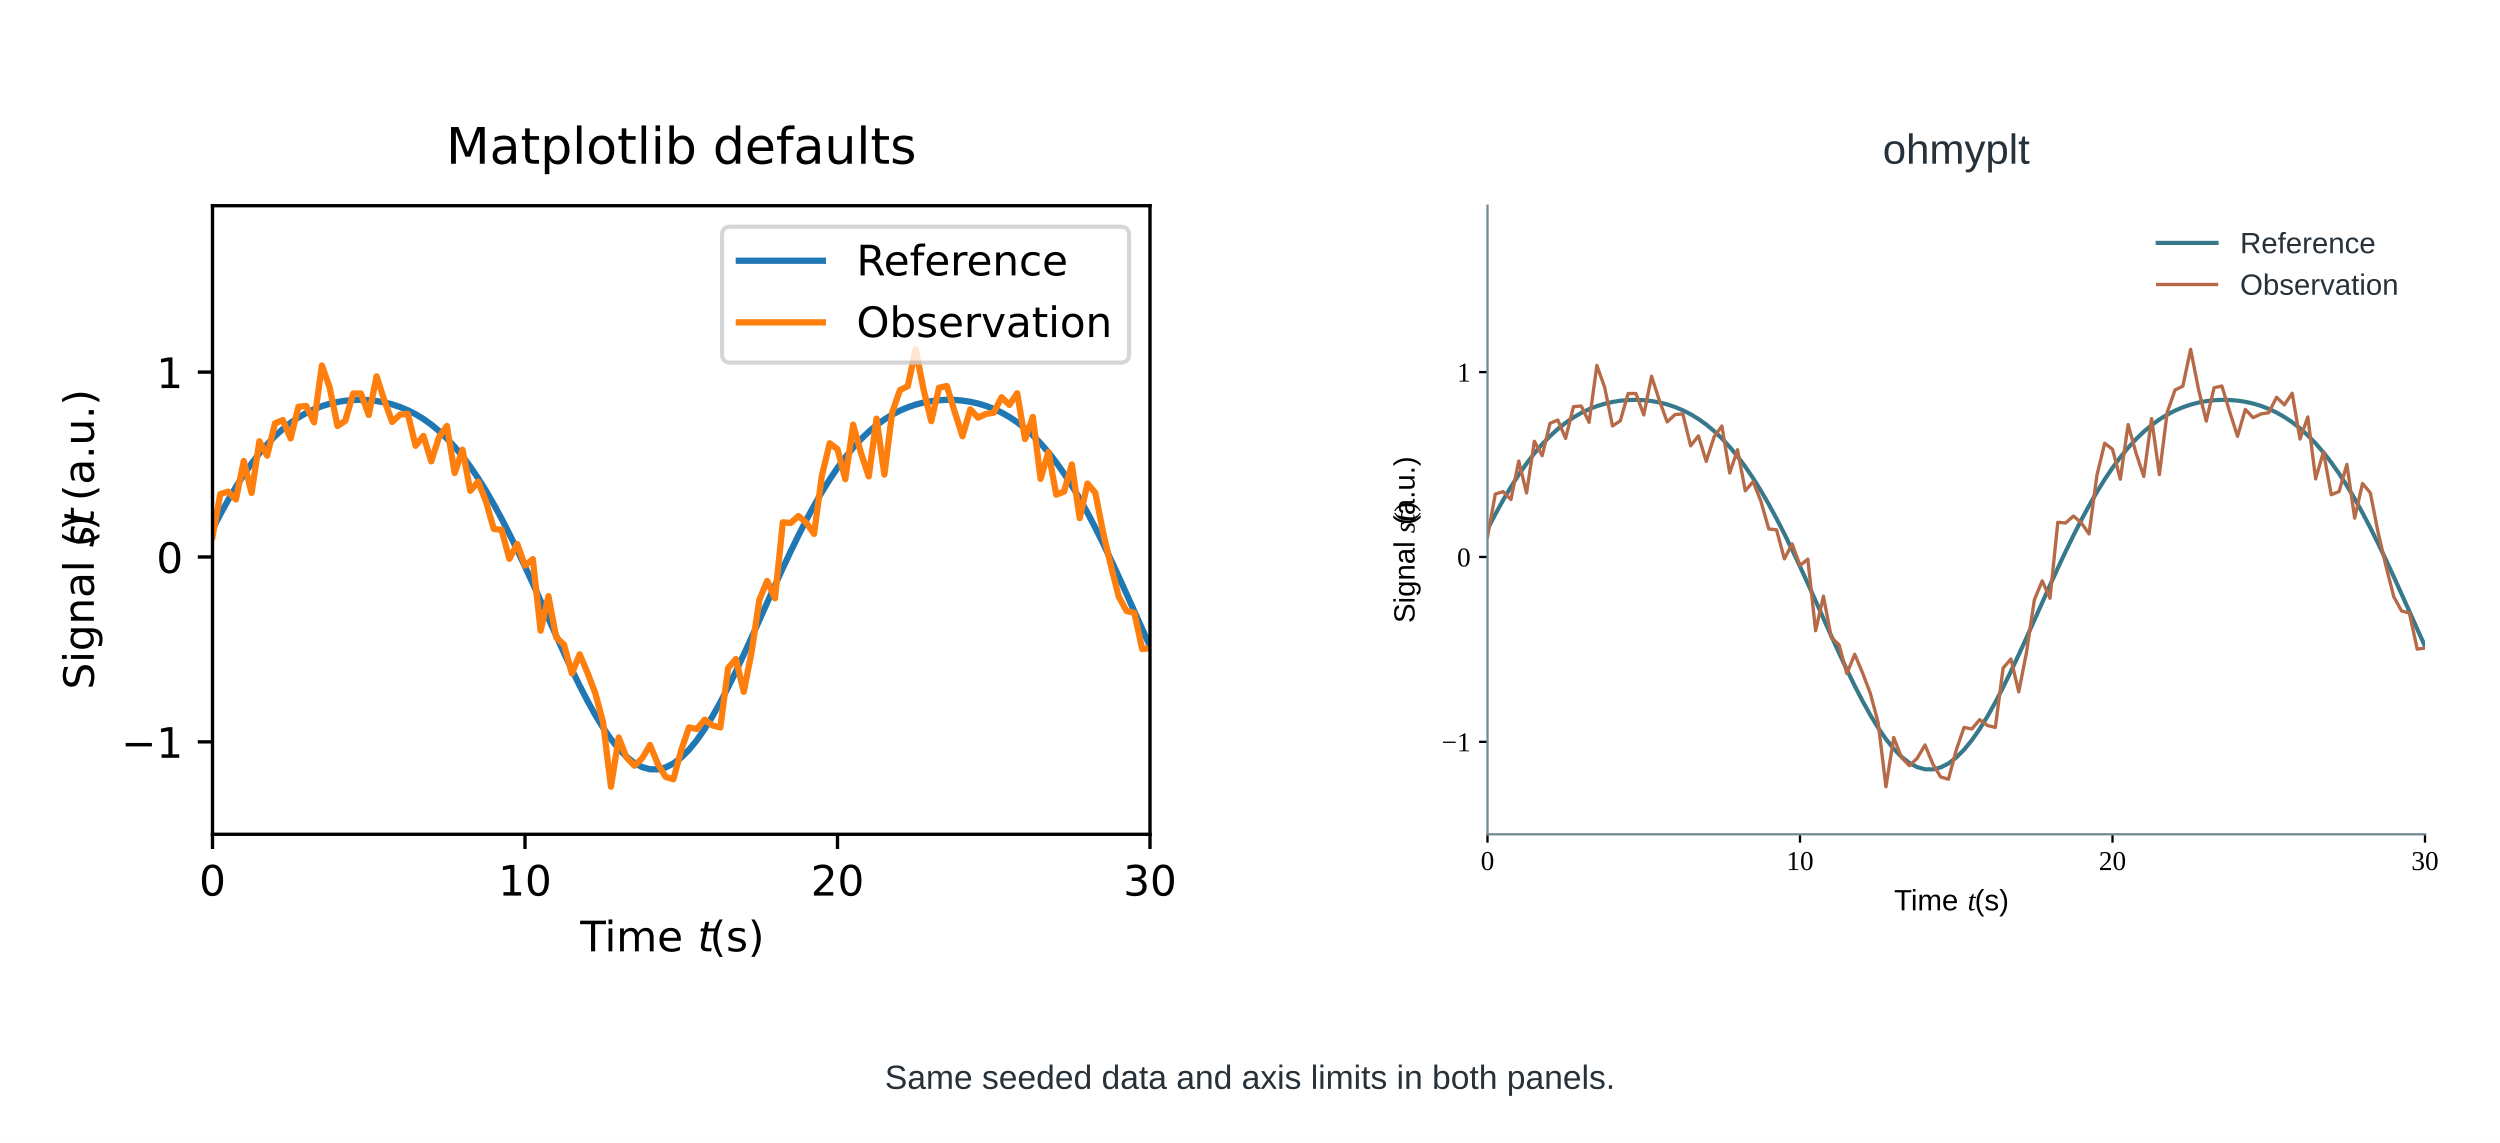
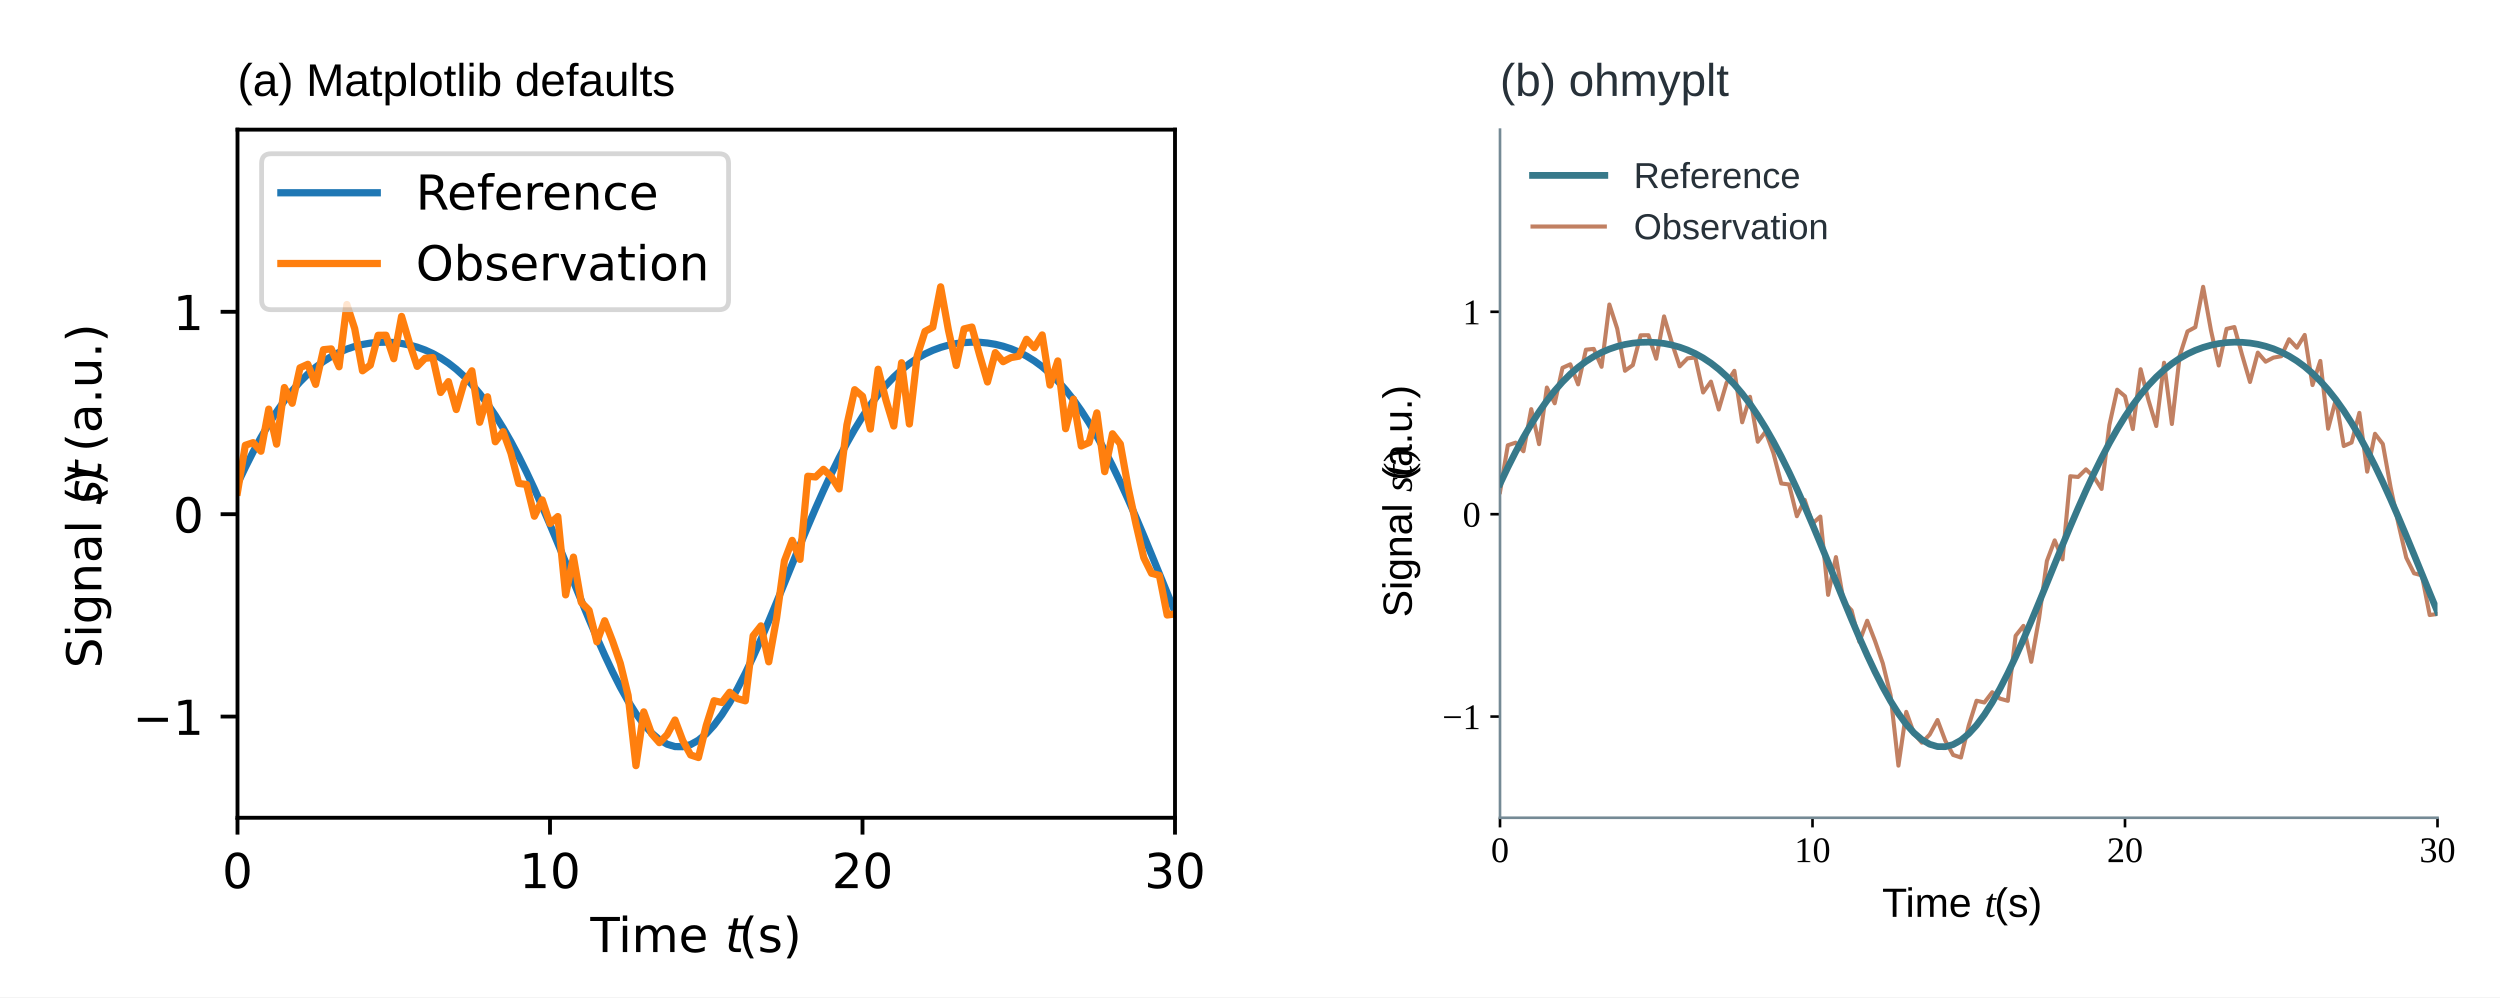
- <svg xmlns="http://www.w3.org/2000/svg" xmlns:xlink="http://www.w3.org/1999/xlink" width="595.276pt" height="272.126pt" viewBox="0 0 595.276 272.126" version="1.1">
+ <svg xmlns="http://www.w3.org/2000/svg" xmlns:xlink="http://www.w3.org/1999/xlink" width="518.74pt" height="206.929pt" viewBox="0 0 518.74 206.929" version="1.1">
  <defs>
    <style type="text/css">*{stroke-linejoin: round; stroke-linecap: butt}</style>
  </defs>
  <g id="figure_1">
    <g id="patch_1">
-       <path d="M 0 272.126 L 595.276 272.126 L 595.276 0 L 0 0 z " style="fill: #ffffff" />
+       <path d="M 0 206.929 L 518.74 206.929 L 518.74 0 L 0 0 z " style="fill: #ffffff" />
    </g>
    <g id="axes_1">
      <g id="patch_2">
-         <path d="M 50.598 198.652 L 273.827 198.652 L 273.827 48.983 L 50.598 48.983 z " style="fill: #ffffff" />
+         <path d="M 49.28 169.682 L 243.808 169.682 L 243.808 26.901 L 49.28 26.901 z " style="fill: #ffffff" />
      </g>
      <g id="matplotlib.axis_1">
        <g id="xtick_1">
          <g id="line2d_1">
            <defs>
-               <path id="mdf0202b7c4" d="M 0 0 L 0 3.5 " style="stroke: #000000; stroke-width: 0.8" />
-             </defs>
-             <g>
-               <use xlink:href="#mdf0202b7c4" x="50.598" y="198.652" style="stroke: #000000; stroke-width: 0.8" />
+               <path id="mfbc20e72fb" d="M 0 0 L 0 3.5 " style="stroke: #000000; stroke-width: 0.8" />
+             </defs>
+             <g>
+               <use xlink:href="#mfbc20e72fb" x="49.28" y="169.682" style="stroke: #000000; stroke-width: 0.8" />
            </g>
          </g>
          <g id="text_1">
-             <text style="font: 10px 'DejaVu Sans', 'Bitstream Vera Sans', 'Computer Modern Sans Serif', 'Lucida Grande', 'Verdana', 'Geneva', 'Lucid', 'Arial', 'Helvetica', 'Avant Garde', sans-serif; text-anchor: middle" x="50.598" y="213.25" transform="rotate(-0 50.59842 213.2504)">0</text>
+             <text style="font: 10px 'DejaVu Sans', 'Bitstream Vera Sans', 'Computer Modern Sans Serif', 'Lucida Grande', 'Verdana', 'Geneva', 'Lucid', 'Arial', 'Helvetica', 'Avant Garde', sans-serif; text-anchor: middle" x="49.28" y="184.28" transform="rotate(-0 49.28032 184.2803)">0</text>
          </g>
        </g>
        <g id="xtick_2">
          <g id="line2d_2">
            <g>
-               <use xlink:href="#mdf0202b7c4" x="125.008" y="198.652" style="stroke: #000000; stroke-width: 0.8" />
+               <use xlink:href="#mfbc20e72fb" x="114.123" y="169.682" style="stroke: #000000; stroke-width: 0.8" />
            </g>
          </g>
          <g id="text_2">
-             <text style="font: 10px 'DejaVu Sans', 'Bitstream Vera Sans', 'Computer Modern Sans Serif', 'Lucida Grande', 'Verdana', 'Geneva', 'Lucid', 'Arial', 'Helvetica', 'Avant Garde', sans-serif; text-anchor: middle" x="125.008" y="213.25" transform="rotate(-0 125.0079 213.2504)">10</text>
+             <text style="font: 10px 'DejaVu Sans', 'Bitstream Vera Sans', 'Computer Modern Sans Serif', 'Lucida Grande', 'Verdana', 'Geneva', 'Lucid', 'Arial', 'Helvetica', 'Avant Garde', sans-serif; text-anchor: middle" x="114.123" y="184.28" transform="rotate(-0 114.1228 184.2803)">10</text>
          </g>
        </g>
        <g id="xtick_3">
          <g id="line2d_3">
            <g>
-               <use xlink:href="#mdf0202b7c4" x="199.417" y="198.652" style="stroke: #000000; stroke-width: 0.8" />
+               <use xlink:href="#mfbc20e72fb" x="178.965" y="169.682" style="stroke: #000000; stroke-width: 0.8" />
            </g>
          </g>
          <g id="text_3">
-             <text style="font: 10px 'DejaVu Sans', 'Bitstream Vera Sans', 'Computer Modern Sans Serif', 'Lucida Grande', 'Verdana', 'Geneva', 'Lucid', 'Arial', 'Helvetica', 'Avant Garde', sans-serif; text-anchor: middle" x="199.417" y="213.25" transform="rotate(-0 199.4173 213.2504)">20</text>
+             <text style="font: 10px 'DejaVu Sans', 'Bitstream Vera Sans', 'Computer Modern Sans Serif', 'Lucida Grande', 'Verdana', 'Geneva', 'Lucid', 'Arial', 'Helvetica', 'Avant Garde', sans-serif; text-anchor: middle" x="178.965" y="184.28" transform="rotate(-0 178.9654 184.2803)">20</text>
          </g>
        </g>
        <g id="xtick_4">
          <g id="line2d_4">
            <g>
-               <use xlink:href="#mdf0202b7c4" x="273.827" y="198.652" style="stroke: #000000; stroke-width: 0.8" />
+               <use xlink:href="#mfbc20e72fb" x="243.808" y="169.682" style="stroke: #000000; stroke-width: 0.8" />
            </g>
          </g>
          <g id="text_4">
-             <text style="font: 10px 'DejaVu Sans', 'Bitstream Vera Sans', 'Computer Modern Sans Serif', 'Lucida Grande', 'Verdana', 'Geneva', 'Lucid', 'Arial', 'Helvetica', 'Avant Garde', sans-serif; text-anchor: middle" x="273.827" y="213.25" transform="rotate(-0 273.8268 213.2504)">30</text>
+             <text style="font: 10px 'DejaVu Sans', 'Bitstream Vera Sans', 'Computer Modern Sans Serif', 'Lucida Grande', 'Verdana', 'Geneva', 'Lucid', 'Arial', 'Helvetica', 'Avant Garde', sans-serif; text-anchor: middle" x="243.808" y="184.28" transform="rotate(-0 243.8079 184.2803)">30</text>
          </g>
        </g>
        <g id="text_5">
-           <g transform="translate(138.1626 226.9285)">
+           <g transform="translate(122.4941 197.9585)">
            <text>
              <tspan style="font: 10px 'DejaVu Sans'" x="0 6.108 8.887 18.628 24.78 31.88 35.059 38.96 44.17" y="-0.406">Time  (s)</tspan>
              <tspan style="font: oblique 10px 'DejaVu Sans'" x="27.959" y="-0.406">t</tspan>
            </text>
          </g>
        </g>
      </g>
      <g id="matplotlib.axis_2">
        <g id="ytick_1">
          <g id="line2d_5">
            <defs>
-               <path id="m55e0a83d11" d="M 0 0 L -3.5 0 " style="stroke: #000000; stroke-width: 0.8" />
-             </defs>
-             <g>
-               <use xlink:href="#m55e0a83d11" x="50.598" y="176.642" style="stroke: #000000; stroke-width: 0.8" />
+               <path id="m7877d9e564" d="M 0 0 L -3.5 0 " style="stroke: #000000; stroke-width: 0.8" />
+             </defs>
+             <g>
+               <use xlink:href="#m7877d9e564" x="49.28" y="148.685" style="stroke: #000000; stroke-width: 0.8" />
            </g>
          </g>
          <g id="text_6">
-             <text style="font: 10px 'DejaVu Sans', 'Bitstream Vera Sans', 'Computer Modern Sans Serif', 'Lucida Grande', 'Verdana', 'Geneva', 'Lucid', 'Arial', 'Helvetica', 'Avant Garde', sans-serif; text-anchor: end" x="43.598" y="180.441" transform="rotate(-0 43.59842 180.441)">−1</text>
+             <text style="font: 10px 'DejaVu Sans', 'Bitstream Vera Sans', 'Computer Modern Sans Serif', 'Lucida Grande', 'Verdana', 'Geneva', 'Lucid', 'Arial', 'Helvetica', 'Avant Garde', sans-serif; text-anchor: end" x="42.28" y="152.484" transform="rotate(-0 42.28032 152.4839)">−1</text>
          </g>
        </g>
        <g id="ytick_2">
          <g id="line2d_6">
            <g>
-               <use xlink:href="#m55e0a83d11" x="50.598" y="132.621" style="stroke: #000000; stroke-width: 0.8" />
+               <use xlink:href="#m7877d9e564" x="49.28" y="106.69" style="stroke: #000000; stroke-width: 0.8" />
            </g>
          </g>
          <g id="text_7">
-             <text style="font: 10px 'DejaVu Sans', 'Bitstream Vera Sans', 'Computer Modern Sans Serif', 'Lucida Grande', 'Verdana', 'Geneva', 'Lucid', 'Arial', 'Helvetica', 'Avant Garde', sans-serif; text-anchor: end" x="43.598" y="136.421" transform="rotate(-0 43.59842 136.4206)">0</text>
+             <text style="font: 10px 'DejaVu Sans', 'Bitstream Vera Sans', 'Computer Modern Sans Serif', 'Lucida Grande', 'Verdana', 'Geneva', 'Lucid', 'Arial', 'Helvetica', 'Avant Garde', sans-serif; text-anchor: end" x="42.28" y="110.489" transform="rotate(-0 42.28032 110.4894)">0</text>
          </g>
        </g>
        <g id="ytick_3">
          <g id="line2d_7">
            <g>
-               <use xlink:href="#m55e0a83d11" x="50.598" y="88.601" style="stroke: #000000; stroke-width: 0.8" />
+               <use xlink:href="#m7877d9e564" x="49.28" y="64.696" style="stroke: #000000; stroke-width: 0.8" />
            </g>
          </g>
          <g id="text_8">
-             <text style="font: 10px 'DejaVu Sans', 'Bitstream Vera Sans', 'Computer Modern Sans Serif', 'Lucida Grande', 'Verdana', 'Geneva', 'Lucid', 'Arial', 'Helvetica', 'Avant Garde', sans-serif; text-anchor: end" x="43.598" y="92.4" transform="rotate(-0 43.59842 92.40024)">1</text>
+             <text style="font: 10px 'DejaVu Sans', 'Bitstream Vera Sans', 'Computer Modern Sans Serif', 'Lucida Grande', 'Verdana', 'Geneva', 'Lucid', 'Arial', 'Helvetica', 'Avant Garde', sans-serif; text-anchor: end" x="42.28" y="68.495" transform="rotate(-0 42.28032 68.495)">1</text>
          </g>
        </g>
        <g id="text_9">
-           <g transform="translate(22.75624 164.1673) rotate(-90)">
+           <g transform="translate(21.43813 138.6413) rotate(-90)">
            <text>
              <tspan style="font: 10px 'DejaVu Sans'" x="0 6.348 9.126 15.474 21.812 27.939 30.718 39.106 46.929 50.83 54.009 57.91 64.038 67.217 73.555 76.733" y="-0.406">Signal () (a.u.)</tspan>
              <tspan style="font: oblique 10px 'DejaVu Sans'" x="33.896 43.008" y="-0.406">st</tspan>
            </text>
          </g>
        </g>
      </g>
      <g id="line2d_8">
-         <path d="M 50.598 126.018 L 52.459 122.446 L 54.319 119.079 L 56.179 115.936 L 58.039 113.029 L 59.9 110.366 L 61.76 107.949 L 63.62 105.778 L 65.48 103.847 L 67.341 102.148 L 69.201 100.671 L 71.061 99.402 L 72.921 98.327 L 74.781 97.434 L 76.642 96.708 L 78.502 96.137 L 80.362 95.709 L 82.222 95.415 L 84.083 95.248 L 85.943 95.205 L 87.803 95.285 L 89.663 95.489 L 91.524 95.823 L 93.384 96.293 L 95.244 96.91 L 97.104 97.685 L 98.965 98.631 L 100.825 99.762 L 102.685 101.093 L 104.545 102.636 L 106.406 104.403 L 108.266 106.406 L 110.126 108.65 L 111.986 111.141 L 113.846 113.878 L 115.707 116.857 L 117.567 120.069 L 119.427 123.5 L 121.287 127.13 L 123.148 130.936 L 125.008 134.887 L 126.868 138.949 L 128.728 143.085 L 130.589 147.251 L 132.449 151.403 L 134.309 155.493 L 136.169 159.471 L 138.03 163.289 L 139.89 166.897 L 141.75 170.247 L 143.61 173.293 L 145.47 175.994 L 147.331 178.312 L 149.191 180.212 L 151.051 181.669 L 152.911 182.66 L 154.772 183.171 L 156.632 183.195 L 158.492 182.731 L 160.352 181.786 L 162.213 180.374 L 164.073 178.515 L 165.933 176.237 L 167.793 173.572 L 169.654 170.557 L 171.514 167.235 L 173.374 163.65 L 175.234 159.851 L 177.094 155.886 L 178.955 151.805 L 180.815 147.657 L 182.675 143.49 L 184.535 139.349 L 186.396 135.278 L 188.256 131.314 L 190.116 127.493 L 191.976 123.845 L 193.837 120.394 L 195.697 117.16 L 197.557 114.158 L 199.417 111.397 L 201.278 108.882 L 203.138 106.614 L 204.998 104.588 L 206.858 102.798 L 208.719 101.233 L 210.579 99.883 L 212.439 98.733 L 214.299 97.769 L 216.159 96.978 L 218.02 96.347 L 219.88 95.863 L 221.74 95.516 L 223.6 95.3 L 225.461 95.208 L 227.321 95.239 L 229.181 95.393 L 231.041 95.674 L 232.902 96.089 L 234.762 96.646 L 236.622 97.356 L 238.482 98.233 L 240.343 99.289 L 242.203 100.538 L 244.063 101.995 L 245.923 103.672 L 247.783 105.58 L 249.644 107.727 L 251.504 110.12 L 253.364 112.759 L 255.224 115.642 L 257.085 118.763 L 258.945 122.109 L 260.805 125.662 L 262.665 129.401 L 264.526 133.298 L 266.386 137.321 L 268.246 141.432 L 270.106 145.591 L 271.967 149.755 L 273.827 153.875 " clip-path="url(#p94d056e0a2)" style="fill: none; stroke: #1f77b4; stroke-width: 1.5; stroke-linecap: square" />
+         <path d="M 49.28 100.391 L 50.901 96.983 L 52.522 93.771 L 54.144 90.773 L 55.765 87.999 L 57.386 85.459 L 59.007 83.154 L 60.628 81.082 L 62.249 79.24 L 63.87 77.62 L 65.491 76.21 L 67.112 74.999 L 68.733 73.975 L 70.354 73.122 L 71.975 72.43 L 73.596 71.885 L 75.217 71.476 L 76.838 71.196 L 78.459 71.037 L 80.081 70.996 L 81.702 71.072 L 83.323 71.267 L 84.944 71.585 L 86.565 72.034 L 88.186 72.622 L 89.807 73.361 L 91.428 74.264 L 93.049 75.343 L 94.67 76.613 L 96.291 78.085 L 97.912 79.771 L 99.533 81.681 L 101.154 83.822 L 102.775 86.199 L 104.396 88.81 L 106.018 91.652 L 107.639 94.716 L 109.26 97.989 L 110.881 101.452 L 112.502 105.082 L 114.123 108.851 L 115.744 112.727 L 117.365 116.672 L 118.986 120.647 L 120.607 124.608 L 122.228 128.509 L 123.849 132.305 L 125.47 135.947 L 127.091 139.388 L 128.712 142.584 L 130.333 145.49 L 131.955 148.067 L 133.576 150.278 L 135.197 152.091 L 136.818 153.48 L 138.439 154.426 L 140.06 154.914 L 141.681 154.936 L 143.302 154.494 L 144.923 153.592 L 146.544 152.245 L 148.165 150.472 L 149.786 148.299 L 151.407 145.756 L 153.028 142.88 L 154.649 139.711 L 156.27 136.291 L 157.892 132.667 L 159.513 128.884 L 161.134 124.991 L 162.755 121.034 L 164.376 117.058 L 165.997 113.109 L 167.618 109.225 L 169.239 105.443 L 170.86 101.798 L 172.481 98.318 L 174.102 95.025 L 175.723 91.94 L 177.344 89.076 L 178.965 86.442 L 180.586 84.043 L 182.207 81.879 L 183.829 79.947 L 185.45 78.239 L 187.071 76.747 L 188.692 75.458 L 190.313 74.361 L 191.934 73.442 L 193.555 72.687 L 195.176 72.085 L 196.797 71.623 L 198.418 71.293 L 200.039 71.086 L 201.66 70.999 L 203.281 71.028 L 204.902 71.175 L 206.523 71.443 L 208.144 71.839 L 209.766 72.37 L 211.387 73.048 L 213.008 73.884 L 214.629 74.892 L 216.25 76.084 L 217.871 77.473 L 219.492 79.073 L 221.113 80.893 L 222.734 82.942 L 224.355 85.224 L 225.976 87.742 L 227.597 90.493 L 229.218 93.47 L 230.839 96.661 L 232.46 100.051 L 234.081 103.618 L 235.703 107.336 L 237.324 111.173 L 238.945 115.095 L 240.566 119.063 L 242.187 123.035 L 243.808 126.966 " clip-path="url(#p8fa56a8266)" style="fill: none; stroke: #1f77b4; stroke-width: 1.5; stroke-linecap: square" />
      </g>
      <g id="line2d_9">
-         <path d="M 50.598 127.81 L 52.459 117.632 L 54.319 117.065 L 56.179 118.929 L 58.039 109.774 L 59.9 117.387 L 61.76 105.075 L 63.62 108.499 L 65.48 100.79 L 67.341 100.022 L 69.201 104.386 L 71.061 96.843 L 72.921 96.672 L 74.781 100.563 L 76.642 87.018 L 78.502 92.253 L 80.362 101.432 L 82.222 100.199 L 84.083 93.714 L 85.943 93.694 L 87.803 98.805 L 89.663 89.602 L 91.524 95.353 L 93.384 100.47 L 95.244 98.724 L 97.104 98.55 L 98.965 106.152 L 100.825 103.792 L 102.685 109.857 L 104.545 104.057 L 106.406 101.437 L 108.266 112.632 L 110.126 107.091 L 111.986 116.868 L 113.846 114.671 L 115.707 119.357 L 117.567 125.939 L 119.427 126.159 L 121.287 133.064 L 123.148 129.514 L 125.008 134.663 L 126.868 133.139 L 128.728 150.17 L 130.589 141.96 L 132.449 151.785 L 134.309 153.53 L 136.169 160.384 L 138.03 155.798 L 139.89 160.185 L 141.75 165.073 L 143.61 172.037 L 145.47 187.315 L 147.331 175.618 L 149.191 180.371 L 151.051 182.318 L 152.911 180.556 L 154.772 177.392 L 156.632 181.901 L 158.492 184.99 L 160.352 185.552 L 162.213 178.582 L 164.073 173.196 L 165.933 173.584 L 167.793 171.355 L 169.654 172.741 L 171.514 173.22 L 173.374 159.069 L 175.234 156.915 L 177.094 164.736 L 178.955 155.278 L 180.815 142.808 L 182.675 138.319 L 184.535 142.453 L 186.396 124.366 L 188.256 124.527 L 190.116 122.868 L 191.976 124.463 L 193.837 127.13 L 195.697 113.235 L 197.557 105.546 L 199.417 106.971 L 201.278 114.101 L 203.138 101.1 L 204.998 107.808 L 206.858 113.441 L 208.719 99.683 L 210.579 113.007 L 212.439 98.185 L 214.299 92.869 L 216.159 91.95 L 218.02 83.171 L 219.88 92.619 L 221.74 100.278 L 223.6 92.319 L 225.461 91.919 L 227.321 98.06 L 229.181 103.867 L 231.041 97.484 L 232.902 99.451 L 234.762 98.566 L 236.622 98.266 L 238.482 94.582 L 240.343 96.405 L 242.203 93.633 L 244.063 104.538 L 245.923 99.289 L 247.783 114.026 L 249.644 107.603 L 251.504 117.794 L 253.364 117.042 L 255.224 110.589 L 257.085 123.37 L 258.945 115.137 L 260.805 117.349 L 262.665 126.801 L 264.526 134.748 L 266.386 142.078 L 268.246 145.485 L 270.106 145.933 L 271.967 154.556 L 273.827 154.316 " clip-path="url(#p94d056e0a2)" style="fill: none; stroke: #ff7f0e; stroke-width: 1.5; stroke-linecap: square" />
+         <path d="M 49.28 102.1 L 50.901 92.391 L 52.522 91.85 L 54.144 93.628 L 55.765 84.895 L 57.386 92.157 L 59.007 80.412 L 60.628 83.678 L 62.249 76.323 L 63.87 75.591 L 65.491 79.754 L 67.112 72.558 L 68.733 72.395 L 70.354 76.107 L 71.975 63.186 L 73.596 68.18 L 75.217 76.937 L 76.838 75.76 L 78.459 69.574 L 80.081 69.555 L 81.702 74.43 L 83.323 65.651 L 84.944 71.137 L 86.565 76.019 L 88.186 74.353 L 89.807 74.187 L 91.428 81.439 L 93.049 79.188 L 94.67 84.973 L 96.291 79.441 L 97.912 76.941 L 99.533 87.621 L 101.154 82.335 L 102.775 91.662 L 104.396 89.565 L 106.018 94.036 L 107.639 100.315 L 109.26 100.525 L 110.881 107.113 L 112.502 103.726 L 114.123 108.638 L 115.744 107.184 L 117.365 123.432 L 118.986 115.599 L 120.607 124.971 L 122.228 126.637 L 123.849 133.175 L 125.47 128.801 L 127.091 132.986 L 128.712 137.648 L 130.333 144.292 L 131.955 158.866 L 133.576 147.708 L 135.197 152.242 L 136.818 154.099 L 138.439 152.419 L 140.06 149.401 L 141.681 153.702 L 143.302 156.648 L 144.923 157.185 L 146.544 150.536 L 148.165 145.397 L 149.786 145.767 L 151.407 143.641 L 153.028 144.964 L 154.649 145.42 L 156.27 131.921 L 157.892 129.866 L 159.513 137.326 L 161.134 128.304 L 162.755 116.408 L 164.376 112.126 L 165.997 116.069 L 167.618 98.815 L 169.239 98.968 L 170.86 97.385 L 172.481 98.907 L 174.102 101.452 L 175.723 88.196 L 177.344 80.861 L 178.965 82.22 L 180.586 89.023 L 182.207 76.619 L 183.829 83.018 L 185.45 88.393 L 187.071 75.268 L 188.692 87.978 L 190.313 73.839 L 191.934 68.767 L 193.555 67.89 L 195.176 59.516 L 196.797 68.529 L 198.418 75.835 L 200.039 68.243 L 201.66 67.861 L 203.281 73.719 L 204.902 79.259 L 206.523 73.17 L 208.144 75.047 L 209.766 74.203 L 211.387 73.916 L 213.008 70.402 L 214.629 72.14 L 216.25 69.497 L 217.871 79.899 L 219.492 74.892 L 221.113 88.951 L 222.734 82.823 L 224.355 92.546 L 225.976 91.828 L 227.597 85.671 L 229.218 97.864 L 230.839 90.01 L 232.46 92.121 L 234.081 101.137 L 235.703 108.719 L 237.324 115.711 L 238.945 118.962 L 240.566 119.389 L 242.187 127.616 L 243.808 127.387 " clip-path="url(#p8fa56a8266)" style="fill: none; stroke: #ff7f0e; stroke-width: 1.5; stroke-linecap: square" />
      </g>
      <g id="patch_3">
-         <path d="M 50.598 198.652 L 50.598 48.983 " style="fill: none; stroke: #000000; stroke-width: 0.8; stroke-linejoin: miter; stroke-linecap: square" />
+         <path d="M 49.28 169.682 L 49.28 26.901 " style="fill: none; stroke: #000000; stroke-width: 0.8; stroke-linejoin: miter; stroke-linecap: square" />
      </g>
      <g id="patch_4">
-         <path d="M 273.827 198.652 L 273.827 48.983 " style="fill: none; stroke: #000000; stroke-width: 0.8; stroke-linejoin: miter; stroke-linecap: square" />
+         <path d="M 243.808 169.682 L 243.808 26.901 " style="fill: none; stroke: #000000; stroke-width: 0.8; stroke-linejoin: miter; stroke-linecap: square" />
      </g>
      <g id="patch_5">
-         <path d="M 50.598 198.652 L 273.827 198.652 " style="fill: none; stroke: #000000; stroke-width: 0.8; stroke-linejoin: miter; stroke-linecap: square" />
+         <path d="M 49.28 169.682 L 243.808 169.682 " style="fill: none; stroke: #000000; stroke-width: 0.8; stroke-linejoin: miter; stroke-linecap: square" />
      </g>
      <g id="patch_6">
-         <path d="M 50.598 48.983 L 273.827 48.983 " style="fill: none; stroke: #000000; stroke-width: 0.8; stroke-linejoin: miter; stroke-linecap: square" />
+         <path d="M 49.28 26.901 L 243.808 26.901 " style="fill: none; stroke: #000000; stroke-width: 0.8; stroke-linejoin: miter; stroke-linecap: square" />
      </g>
      <g id="text_10">
-         <text style="font: 12px 'DejaVu Sans', 'Bitstream Vera Sans', 'Computer Modern Sans Serif', 'Lucida Grande', 'Verdana', 'Geneva', 'Lucid', 'Arial', 'Helvetica', 'Avant Garde', sans-serif; text-anchor: middle" x="162.213" y="38.983" transform="rotate(-0 162.2126 38.98268)">Matplotlib defaults</text>
+         <text style="font: 9.5px 'Arial'; text-anchor: start" x="49.28" y="19.901" transform="rotate(-0 49.28032 19.90079)">(a) Matplotlib defaults</text>
      </g>
      <g id="legend_1">
        <g id="patch_7">
-           <path d="M 173.931 86.339 L 266.827 86.339 Q 268.827 86.339 268.827 84.339 L 268.827 55.983 Q 268.827 53.983 266.827 53.983 L 173.931 53.983 Q 171.931 53.983 171.931 55.983 L 171.931 84.339 Q 171.931 86.339 173.931 86.339 z " style="fill: #ffffff; opacity: 0.8; stroke: #cccccc; stroke-linejoin: miter" />
+           <path d="M 56.28 64.257 L 149.176 64.257 Q 151.176 64.257 151.176 62.257 L 151.176 33.901 Q 151.176 31.901 149.176 31.901 L 56.28 31.901 Q 54.28 31.901 54.28 33.901 L 54.28 62.257 Q 54.28 64.257 56.28 64.257 z " style="fill: #ffffff; opacity: 0.8; stroke: #cccccc; stroke-linejoin: miter" />
        </g>
        <g id="line2d_10">
-           <path d="M 175.931 62.081 L 185.931 62.081 L 195.931 62.081 " style="fill: none; stroke: #1f77b4; stroke-width: 1.5; stroke-linecap: square" />
+           <path d="M 58.28 39.999 L 68.28 39.999 L 78.28 39.999 " style="fill: none; stroke: #1f77b4; stroke-width: 1.5; stroke-linecap: square" />
        </g>
        <g id="text_11">
-           <text style="font: 10px 'DejaVu Sans', 'Bitstream Vera Sans', 'Computer Modern Sans Serif', 'Lucida Grande', 'Verdana', 'Geneva', 'Lucid', 'Arial', 'Helvetica', 'Avant Garde', sans-serif; text-anchor: start" x="203.931" y="65.581" transform="rotate(-0 203.9315 65.58111)">Reference</text>
+           <text style="font: 10px 'DejaVu Sans', 'Bitstream Vera Sans', 'Computer Modern Sans Serif', 'Lucida Grande', 'Verdana', 'Geneva', 'Lucid', 'Arial', 'Helvetica', 'Avant Garde', sans-serif; text-anchor: start" x="86.28" y="43.499" transform="rotate(-0 86.28032 43.49923)">Reference</text>
        </g>
        <g id="line2d_11">
-           <path d="M 175.931 76.759 L 185.931 76.759 L 195.931 76.759 " style="fill: none; stroke: #ff7f0e; stroke-width: 1.5; stroke-linecap: square" />
+           <path d="M 58.28 54.677 L 68.28 54.677 L 78.28 54.677 " style="fill: none; stroke: #ff7f0e; stroke-width: 1.5; stroke-linecap: square" />
        </g>
        <g id="text_12">
-           <text style="font: 10px 'DejaVu Sans', 'Bitstream Vera Sans', 'Computer Modern Sans Serif', 'Lucida Grande', 'Verdana', 'Geneva', 'Lucid', 'Arial', 'Helvetica', 'Avant Garde', sans-serif; text-anchor: start" x="203.931" y="80.259" transform="rotate(-0 203.9315 80.25924)">Observation</text>
+           <text style="font: 10px 'DejaVu Sans', 'Bitstream Vera Sans', 'Computer Modern Sans Serif', 'Lucida Grande', 'Verdana', 'Geneva', 'Lucid', 'Arial', 'Helvetica', 'Avant Garde', sans-serif; text-anchor: start" x="86.28" y="58.177" transform="rotate(-0 86.28032 58.17735)">Observation</text>
        </g>
      </g>
    </g>
    <g id="axes_2">
      <g id="patch_8">
-         <path d="M 354.189 198.652 L 577.417 198.652 L 577.417 48.983 L 354.189 48.983 z " style="fill: #ffffff" />
+         <path d="M 311.244 169.682 L 505.772 169.682 L 505.772 26.901 L 311.244 26.901 z " style="fill: #ffffff" />
      </g>
      <g id="matplotlib.axis_3">
        <g id="xtick_5">
          <g id="line2d_12">
            <defs>
-               <path id="m7633de4635" d="M 0 0 L 0 2 " style="stroke: #000000; stroke-width: 0.55" />
-             </defs>
-             <g>
-               <use xlink:href="#m7633de4635" x="354.189" y="198.652" style="stroke: #000000; stroke-width: 0.55" />
+               <path id="mfb61a6264a" d="M 0 0 L 0 2 " style="stroke: #000000; stroke-width: 0.55" />
+             </defs>
+             <g>
+               <use xlink:href="#mfb61a6264a" x="311.244" y="169.682" style="stroke: #000000; stroke-width: 0.55" />
            </g>
          </g>
          <g id="text_13">
-             <text style="font: 6.5px 'Times New Roman'; text-anchor: middle" x="354.189" y="207.165" transform="rotate(-0 354.189 207.1654)">0</text>
+             <text style="font: 7.5px 'Times New Roman'; text-anchor: middle" x="311.244" y="178.89" transform="rotate(-0 311.2441 178.8897)">0</text>
          </g>
        </g>
        <g id="xtick_6">
          <g id="line2d_13">
            <g>
-               <use xlink:href="#m7633de4635" x="428.598" y="198.652" style="stroke: #000000; stroke-width: 0.55" />
+               <use xlink:href="#mfb61a6264a" x="376.087" y="169.682" style="stroke: #000000; stroke-width: 0.55" />
            </g>
          </g>
          <g id="text_14">
-             <text style="font: 6.5px 'Times New Roman'; text-anchor: middle" x="428.598" y="207.165" transform="rotate(-0 428.5984 207.1654)">10</text>
+             <text style="font: 7.5px 'Times New Roman'; text-anchor: middle" x="376.087" y="178.89" transform="rotate(-0 376.0866 178.8897)">10</text>
          </g>
        </g>
        <g id="xtick_7">
          <g id="line2d_14">
            <g>
-               <use xlink:href="#m7633de4635" x="503.008" y="198.652" style="stroke: #000000; stroke-width: 0.55" />
+               <use xlink:href="#mfb61a6264a" x="440.929" y="169.682" style="stroke: #000000; stroke-width: 0.55" />
            </g>
          </g>
          <g id="text_15">
-             <text style="font: 6.5px 'Times New Roman'; text-anchor: middle" x="503.008" y="207.165" transform="rotate(-0 503.0079 207.1654)">20</text>
+             <text style="font: 7.5px 'Times New Roman'; text-anchor: middle" x="440.929" y="178.89" transform="rotate(-0 440.9291 178.8897)">20</text>
          </g>
        </g>
        <g id="xtick_8">
          <g id="line2d_15">
            <g>
-               <use xlink:href="#m7633de4635" x="577.417" y="198.652" style="stroke: #000000; stroke-width: 0.55" />
+               <use xlink:href="#mfb61a6264a" x="505.772" y="169.682" style="stroke: #000000; stroke-width: 0.55" />
            </g>
          </g>
          <g id="text_16">
-             <text style="font: 6.5px 'Times New Roman'; text-anchor: middle" x="577.417" y="207.165" transform="rotate(-0 577.4173 207.1654)">30</text>
+             <text style="font: 7.5px 'Times New Roman'; text-anchor: middle" x="505.772" y="178.89" transform="rotate(-0 505.7717 178.8897)">30</text>
          </g>
        </g>
        <g id="text_17">
-           <g transform="translate(450.9982 217.6658)">
-             <text>
-               <tspan style="font: 7px 'Arial'" x="0 4.276 5.831 11.662 15.555 19.445 21.39 23.721 27.221" y="-0.906">Time  (s)</tspan>
-               <tspan style="font: italic 7px 'Times New Roman'" x="17.5" y="-0.906">t</tspan>
+           <g transform="translate(390.5304 190.699)">
+             <text>
+               <tspan style="font: 8.5px 'Arial'" x="0 5.192 7.081 14.161 18.888 23.612 25.973 28.804 33.054" y="-0.453">Time  (s)</tspan>
+               <tspan style="font: italic 8.5px 'Times New Roman'" x="21.25" y="-0.453">t</tspan>
            </text>
          </g>
        </g>
      </g>
      <g id="matplotlib.axis_4">
        <g id="ytick_4">
          <g id="line2d_16">
            <defs>
-               <path id="m59b83eafcd" d="M 0 0 L -2 0 " style="stroke: #000000; stroke-width: 0.55" />
-             </defs>
-             <g>
-               <use xlink:href="#m59b83eafcd" x="354.189" y="176.642" style="stroke: #000000; stroke-width: 0.55" />
+               <path id="m1979fda52e" d="M 0 0 L -2 0 " style="stroke: #000000; stroke-width: 0.55" />
+             </defs>
+             <g>
+               <use xlink:href="#m1979fda52e" x="311.244" y="148.685" style="stroke: #000000; stroke-width: 0.55" />
            </g>
          </g>
          <g id="text_18">
-             <text style="font: 6.5px 'Times New Roman'; text-anchor: end" x="350.189" y="178.898" transform="rotate(-0 350.189 178.8985)">−1</text>
+             <text style="font: 7.5px 'Times New Roman'; text-anchor: end" x="307.244" y="151.289" transform="rotate(-0 307.2441 151.2886)">−1</text>
          </g>
        </g>
        <g id="ytick_5">
          <g id="line2d_17">
            <g>
-               <use xlink:href="#m59b83eafcd" x="354.189" y="132.621" style="stroke: #000000; stroke-width: 0.55" />
+               <use xlink:href="#m1979fda52e" x="311.244" y="106.69" style="stroke: #000000; stroke-width: 0.55" />
            </g>
          </g>
          <g id="text_19">
-             <text style="font: 6.5px 'Times New Roman'; text-anchor: end" x="350.189" y="134.878" transform="rotate(-0 350.189 134.8781)">0</text>
+             <text style="font: 7.5px 'Times New Roman'; text-anchor: end" x="307.244" y="109.294" transform="rotate(-0 307.2441 109.2941)">0</text>
          </g>
        </g>
        <g id="ytick_6">
          <g id="line2d_18">
            <g>
-               <use xlink:href="#m59b83eafcd" x="354.189" y="88.601" style="stroke: #000000; stroke-width: 0.55" />
+               <use xlink:href="#m1979fda52e" x="311.244" y="64.696" style="stroke: #000000; stroke-width: 0.55" />
            </g>
          </g>
          <g id="text_20">
-             <text style="font: 6.5px 'Times New Roman'; text-anchor: end" x="350.189" y="90.858" transform="rotate(-0 350.189 90.85774)">1</text>
+             <text style="font: 7.5px 'Times New Roman'; text-anchor: end" x="307.244" y="67.3" transform="rotate(-0 307.2441 67.29969)">1</text>
          </g>
        </g>
        <g id="text_21">
-           <g transform="translate(337.7336 148.3523) rotate(-90)">
-             <text>
-               <tspan style="font: 7px 'Arial'" x="0 4.669 6.224 10.117 14.01 17.903 19.458 30.734 32.679 35.01 38.903 40.848 44.741 46.686" y="-0.906">Signal  (a.u.)</tspan>
-               <tspan style="font: italic 7px 'Times New Roman'" x="21.403 26.458" y="-0.906">st</tspan>
-               <tspan style="font: 7px 'Times New Roman'" x="24.127 28.403" y="-0.906">()</tspan>
+           <g transform="translate(293.3948 128.0838) rotate(-90)">
+             <text>
+               <tspan style="font: 8.5px 'Arial'" x="0 5.669 7.558 12.285 17.012 21.74 23.628 37.32 39.682 42.512 47.24 49.601 54.329 56.69" y="-0.453">Signal  (a.u.)</tspan>
+               <tspan style="font: italic 8.5px 'Times New Roman'" x="25.99 32.128" y="-0.453">st</tspan>
+               <tspan style="font: 8.5px 'Times New Roman'" x="29.298 34.49" y="-0.453">()</tspan>
            </text>
          </g>
        </g>
      </g>
      <g id="line2d_19">
-         <path d="M 354.189 126.018 L 356.049 122.446 L 357.909 119.079 L 359.77 115.936 L 361.63 113.029 L 363.49 110.366 L 365.35 107.949 L 367.211 105.778 L 369.071 103.847 L 370.931 102.148 L 372.791 100.671 L 374.652 99.402 L 376.512 98.327 L 378.372 97.434 L 380.232 96.708 L 382.093 96.137 L 383.953 95.709 L 385.813 95.415 L 387.673 95.248 L 389.533 95.205 L 391.394 95.285 L 393.254 95.489 L 395.114 95.823 L 396.974 96.293 L 398.835 96.91 L 400.695 97.685 L 402.555 98.631 L 404.415 99.762 L 406.276 101.093 L 408.136 102.636 L 409.996 104.403 L 411.856 106.406 L 413.717 108.65 L 415.577 111.141 L 417.437 113.878 L 419.297 116.857 L 421.157 120.069 L 423.018 123.5 L 424.878 127.13 L 426.738 130.936 L 428.598 134.887 L 430.459 138.949 L 432.319 143.085 L 434.179 147.251 L 436.039 151.403 L 437.9 155.493 L 439.76 159.471 L 441.62 163.289 L 443.48 166.897 L 445.341 170.247 L 447.201 173.293 L 449.061 175.994 L 450.921 178.312 L 452.781 180.212 L 454.642 181.669 L 456.502 182.66 L 458.362 183.171 L 460.222 183.195 L 462.083 182.731 L 463.943 181.786 L 465.803 180.374 L 467.663 178.515 L 469.524 176.237 L 471.384 173.572 L 473.244 170.557 L 475.104 167.235 L 476.965 163.65 L 478.825 159.851 L 480.685 155.886 L 482.545 151.805 L 484.406 147.657 L 486.266 143.49 L 488.126 139.349 L 489.986 135.278 L 491.846 131.314 L 493.707 127.493 L 495.567 123.845 L 497.427 120.394 L 499.287 117.16 L 501.148 114.158 L 503.008 111.397 L 504.868 108.882 L 506.728 106.614 L 508.589 104.588 L 510.449 102.798 L 512.309 101.233 L 514.169 99.883 L 516.03 98.733 L 517.89 97.769 L 519.75 96.978 L 521.61 96.347 L 523.47 95.863 L 525.331 95.516 L 527.191 95.3 L 529.051 95.208 L 530.911 95.239 L 532.772 95.393 L 534.632 95.674 L 536.492 96.089 L 538.352 96.646 L 540.213 97.356 L 542.073 98.233 L 543.933 99.289 L 545.793 100.538 L 547.654 101.995 L 549.514 103.672 L 551.374 105.58 L 553.234 107.727 L 555.094 110.12 L 556.955 112.759 L 558.815 115.642 L 560.675 118.763 L 562.535 122.109 L 564.396 125.662 L 566.256 129.401 L 568.116 133.298 L 569.976 137.321 L 571.837 141.432 L 573.697 145.591 L 575.557 149.755 L 577.417 153.875 " clip-path="url(#pbbc5571d91)" style="fill: none; stroke: #37798a; stroke-linecap: square" />
+         <path d="M 311.244 102.1 L 312.865 92.391 L 314.486 91.85 L 316.107 93.628 L 317.728 84.895 L 319.349 92.157 L 320.97 80.412 L 322.592 83.678 L 324.213 76.323 L 325.834 75.591 L 327.455 79.754 L 329.076 72.558 L 330.697 72.395 L 332.318 76.107 L 333.939 63.186 L 335.56 68.18 L 337.181 76.937 L 338.802 75.76 L 340.423 69.574 L 342.044 69.555 L 343.665 74.43 L 345.286 65.651 L 346.907 71.137 L 348.529 76.019 L 350.15 74.353 L 351.771 74.187 L 353.392 81.439 L 355.013 79.188 L 356.634 84.973 L 358.255 79.441 L 359.876 76.941 L 361.497 87.621 L 363.118 82.335 L 364.739 91.662 L 366.36 89.565 L 367.981 94.036 L 369.602 100.315 L 371.223 100.525 L 372.844 107.113 L 374.466 103.726 L 376.087 108.638 L 377.708 107.184 L 379.329 123.432 L 380.95 115.599 L 382.571 124.971 L 384.192 126.637 L 385.813 133.175 L 387.434 128.801 L 389.055 132.986 L 390.676 137.648 L 392.297 144.292 L 393.918 158.866 L 395.539 147.708 L 397.16 152.242 L 398.781 154.099 L 400.403 152.419 L 402.024 149.401 L 403.645 153.702 L 405.266 156.648 L 406.887 157.185 L 408.508 150.536 L 410.129 145.397 L 411.75 145.767 L 413.371 143.641 L 414.992 144.964 L 416.613 145.42 L 418.234 131.921 L 419.855 129.866 L 421.476 137.326 L 423.097 128.304 L 424.719 116.408 L 426.34 112.126 L 427.961 116.069 L 429.582 98.815 L 431.203 98.968 L 432.824 97.385 L 434.445 98.907 L 436.066 101.452 L 437.687 88.196 L 439.308 80.861 L 440.929 82.22 L 442.55 89.023 L 444.171 76.619 L 445.792 83.018 L 447.413 88.393 L 449.034 75.268 L 450.656 87.978 L 452.277 73.839 L 453.898 68.767 L 455.519 67.89 L 457.14 59.516 L 458.761 68.529 L 460.382 75.835 L 462.003 68.243 L 463.624 67.861 L 465.245 73.719 L 466.866 79.259 L 468.487 73.17 L 470.108 75.047 L 471.729 74.203 L 473.35 73.916 L 474.971 70.402 L 476.593 72.14 L 478.214 69.497 L 479.835 79.899 L 481.456 74.892 L 483.077 88.951 L 484.698 82.823 L 486.319 92.546 L 487.94 91.828 L 489.561 85.671 L 491.182 97.864 L 492.803 90.01 L 494.424 92.121 L 496.045 101.137 L 497.666 108.719 L 499.287 115.711 L 500.908 118.962 L 502.53 119.389 L 504.151 127.616 L 505.772 127.387 " clip-path="url(#p010c7b952e)" style="fill: none; stroke: #b66a47; stroke-opacity: 0.85; stroke-width: 0.85; stroke-linecap: square" />
+       </g>
+       <g id="patch_9">
+         <path d="M 311.244 169.682 L 311.244 26.901 " style="fill: none; stroke: #758a95; stroke-width: 0.55; stroke-linejoin: miter; stroke-linecap: square" />
+       </g>
+       <g id="patch_10">
+         <path d="M 311.244 169.682 L 505.772 169.682 " style="fill: none; stroke: #758a95; stroke-width: 0.55; stroke-linejoin: miter; stroke-linecap: square" />
      </g>
      <g id="line2d_20">
-         <path d="M 354.189 127.81 L 356.049 117.632 L 357.909 117.065 L 359.77 118.929 L 361.63 109.774 L 363.49 117.387 L 365.35 105.075 L 367.211 108.499 L 369.071 100.79 L 370.931 100.022 L 372.791 104.386 L 374.652 96.843 L 376.512 96.672 L 378.372 100.563 L 380.232 87.018 L 382.093 92.253 L 383.953 101.432 L 385.813 100.199 L 387.673 93.714 L 389.533 93.694 L 391.394 98.805 L 393.254 89.602 L 395.114 95.353 L 396.974 100.47 L 398.835 98.724 L 400.695 98.55 L 402.555 106.152 L 404.415 103.792 L 406.276 109.857 L 408.136 104.057 L 409.996 101.437 L 411.856 112.632 L 413.717 107.091 L 415.577 116.868 L 417.437 114.671 L 419.297 119.357 L 421.157 125.939 L 423.018 126.159 L 424.878 133.064 L 426.738 129.514 L 428.598 134.663 L 430.459 133.139 L 432.319 150.17 L 434.179 141.96 L 436.039 151.785 L 437.9 153.53 L 439.76 160.384 L 441.62 155.798 L 443.48 160.185 L 445.341 165.073 L 447.201 172.037 L 449.061 187.315 L 450.921 175.618 L 452.781 180.371 L 454.642 182.318 L 456.502 180.556 L 458.362 177.392 L 460.222 181.901 L 462.083 184.99 L 463.943 185.552 L 465.803 178.582 L 467.663 173.196 L 469.524 173.584 L 471.384 171.355 L 473.244 172.741 L 475.104 173.22 L 476.965 159.069 L 478.825 156.915 L 480.685 164.736 L 482.545 155.278 L 484.406 142.808 L 486.266 138.319 L 488.126 142.453 L 489.986 124.366 L 491.846 124.527 L 493.707 122.868 L 495.567 124.463 L 497.427 127.13 L 499.287 113.235 L 501.148 105.546 L 503.008 106.971 L 504.868 114.101 L 506.728 101.1 L 508.589 107.808 L 510.449 113.441 L 512.309 99.683 L 514.169 113.007 L 516.03 98.185 L 517.89 92.869 L 519.75 91.95 L 521.61 83.171 L 523.47 92.619 L 525.331 100.278 L 527.191 92.319 L 529.051 91.919 L 530.911 98.06 L 532.772 103.867 L 534.632 97.484 L 536.492 99.451 L 538.352 98.566 L 540.213 98.266 L 542.073 94.582 L 543.933 96.405 L 545.793 93.633 L 547.654 104.538 L 549.514 99.289 L 551.374 114.026 L 553.234 107.603 L 555.094 117.794 L 556.955 117.042 L 558.815 110.589 L 560.675 123.37 L 562.535 115.137 L 564.396 117.349 L 566.256 126.801 L 568.116 134.748 L 569.976 142.078 L 571.837 145.485 L 573.697 145.933 L 575.557 154.556 L 577.417 154.316 " clip-path="url(#pbbc5571d91)" style="fill: none; stroke: #b66a47; stroke-width: 0.8; stroke-linecap: square" />
-       </g>
-       <g id="patch_9">
-         <path d="M 354.189 198.652 L 354.189 48.983 " style="fill: none; stroke: #758a95; stroke-width: 0.55; stroke-linejoin: miter; stroke-linecap: square" />
-       </g>
-       <g id="patch_10">
-         <path d="M 354.189 198.652 L 577.417 198.652 " style="fill: none; stroke: #758a95; stroke-width: 0.55; stroke-linejoin: miter; stroke-linecap: square" />
+         <path d="M 311.244 100.391 L 312.865 96.983 L 314.486 93.771 L 316.107 90.773 L 317.728 87.999 L 319.349 85.459 L 320.97 83.154 L 322.592 81.082 L 324.213 79.24 L 325.834 77.62 L 327.455 76.21 L 329.076 74.999 L 330.697 73.975 L 332.318 73.122 L 333.939 72.43 L 335.56 71.885 L 337.181 71.476 L 338.802 71.196 L 340.423 71.037 L 342.044 70.996 L 343.665 71.072 L 345.286 71.267 L 346.907 71.585 L 348.529 72.034 L 350.15 72.622 L 351.771 73.361 L 353.392 74.264 L 355.013 75.343 L 356.634 76.613 L 358.255 78.085 L 359.876 79.771 L 361.497 81.681 L 363.118 83.822 L 364.739 86.199 L 366.36 88.81 L 367.981 91.652 L 369.602 94.716 L 371.223 97.989 L 372.844 101.452 L 374.466 105.082 L 376.087 108.851 L 377.708 112.727 L 379.329 116.672 L 380.95 120.647 L 382.571 124.608 L 384.192 128.509 L 385.813 132.305 L 387.434 135.947 L 389.055 139.388 L 390.676 142.584 L 392.297 145.49 L 393.918 148.067 L 395.539 150.278 L 397.16 152.091 L 398.781 153.48 L 400.403 154.426 L 402.024 154.914 L 403.645 154.936 L 405.266 154.494 L 406.887 153.592 L 408.508 152.245 L 410.129 150.472 L 411.75 148.299 L 413.371 145.756 L 414.992 142.88 L 416.613 139.711 L 418.234 136.291 L 419.855 132.667 L 421.476 128.884 L 423.097 124.991 L 424.719 121.034 L 426.34 117.058 L 427.961 113.109 L 429.582 109.225 L 431.203 105.443 L 432.824 101.798 L 434.445 98.318 L 436.066 95.025 L 437.687 91.94 L 439.308 89.076 L 440.929 86.442 L 442.55 84.043 L 444.171 81.879 L 445.792 79.947 L 447.413 78.239 L 449.034 76.747 L 450.656 75.458 L 452.277 74.361 L 453.898 73.442 L 455.519 72.687 L 457.14 72.085 L 458.761 71.623 L 460.382 71.293 L 462.003 71.086 L 463.624 70.999 L 465.245 71.028 L 466.866 71.175 L 468.487 71.443 L 470.108 71.839 L 471.729 72.37 L 473.35 73.048 L 474.971 73.884 L 476.593 74.892 L 478.214 76.084 L 479.835 77.473 L 481.456 79.073 L 483.077 80.893 L 484.698 82.942 L 486.319 85.224 L 487.94 87.742 L 489.561 90.493 L 491.182 93.47 L 492.803 96.661 L 494.424 100.051 L 496.045 103.618 L 497.666 107.336 L 499.287 111.173 L 500.908 115.095 L 502.53 119.063 L 504.151 123.035 L 505.772 126.966 " clip-path="url(#p010c7b952e)" style="fill: none; stroke: #37798a; stroke-width: 1.4; stroke-linecap: square" />
      </g>
      <g id="text_22">
-         <text style="fill: #273139; font: 10px 'Arial'; text-anchor: middle" x="465.803" y="38.983" transform="rotate(-0 465.8032 38.98268)">ohmyplt</text>
+         <text style="fill: #273139; font: 9.5px 'Arial'; text-anchor: start" x="311.244" y="19.901" transform="rotate(-0 311.2441 19.90079)">(b) ohmyplt</text>
      </g>
      <g id="legend_2">
        <g id="line2d_21">
-           <path d="M 513.779 57.843 L 520.779 57.843 L 527.779 57.843 " style="fill: none; stroke: #37798a; stroke-linecap: square" />
+           <path d="M 317.994 36.394 L 325.494 36.394 L 332.994 36.394 " style="fill: none; stroke: #37798a; stroke-width: 1.4; stroke-linecap: square" />
        </g>
        <g id="text_23">
-           <text style="fill: #273139; font: 7px 'Arial'; text-anchor: start" x="533.379" y="60.293" transform="rotate(-0 533.3786 60.29315)">Reference</text>
+           <text style="fill: #273139; font: 7.5px 'Arial'; text-anchor: start" x="338.994" y="39.019" transform="rotate(-0 338.9941 39.01915)">Reference</text>
        </g>
        <g id="line2d_22">
-           <path d="M 513.779 67.745 L 520.779 67.745 L 527.779 67.745 " style="fill: none; stroke: #b66a47; stroke-width: 0.8; stroke-linecap: square" />
+           <path d="M 317.994 47.003 L 325.494 47.003 L 332.994 47.003 " style="fill: none; stroke: #b66a47; stroke-opacity: 0.85; stroke-width: 0.85; stroke-linecap: square" />
        </g>
        <g id="text_24">
-           <text style="fill: #273139; font: 7px 'Arial'; text-anchor: start" x="533.379" y="70.195" transform="rotate(-0 533.3786 70.19486)">Observation</text>
-         </g>
-       </g>
-     </g>
-     <g id="text_25">
-       <text style="fill: #273139; font: 8px 'Arial'; text-anchor: middle" x="297.638" y="259.276" transform="rotate(-0 297.6378 259.2759)">Same seeded data and axis limits in both panels.</text>
+           <text style="fill: #273139; font: 7.5px 'Arial'; text-anchor: start" x="338.994" y="49.628" transform="rotate(-0 338.9941 49.62813)">Observation</text>
+         </g>
+       </g>
    </g>
  </g>
  <defs>
-     <clipPath id="p94d056e0a2">
-       <rect x="50.598" y="48.983" width="223.228" height="149.669" />
+     <clipPath id="p8fa56a8266">
+       <rect x="49.28" y="26.901" width="194.528" height="142.781" />
    </clipPath>
-     <clipPath id="pbbc5571d91">
-       <rect x="354.189" y="48.983" width="223.228" height="149.669" />
+     <clipPath id="p010c7b952e">
+       <rect x="311.244" y="26.901" width="194.528" height="142.781" />
    </clipPath>
  </defs>
</svg>
